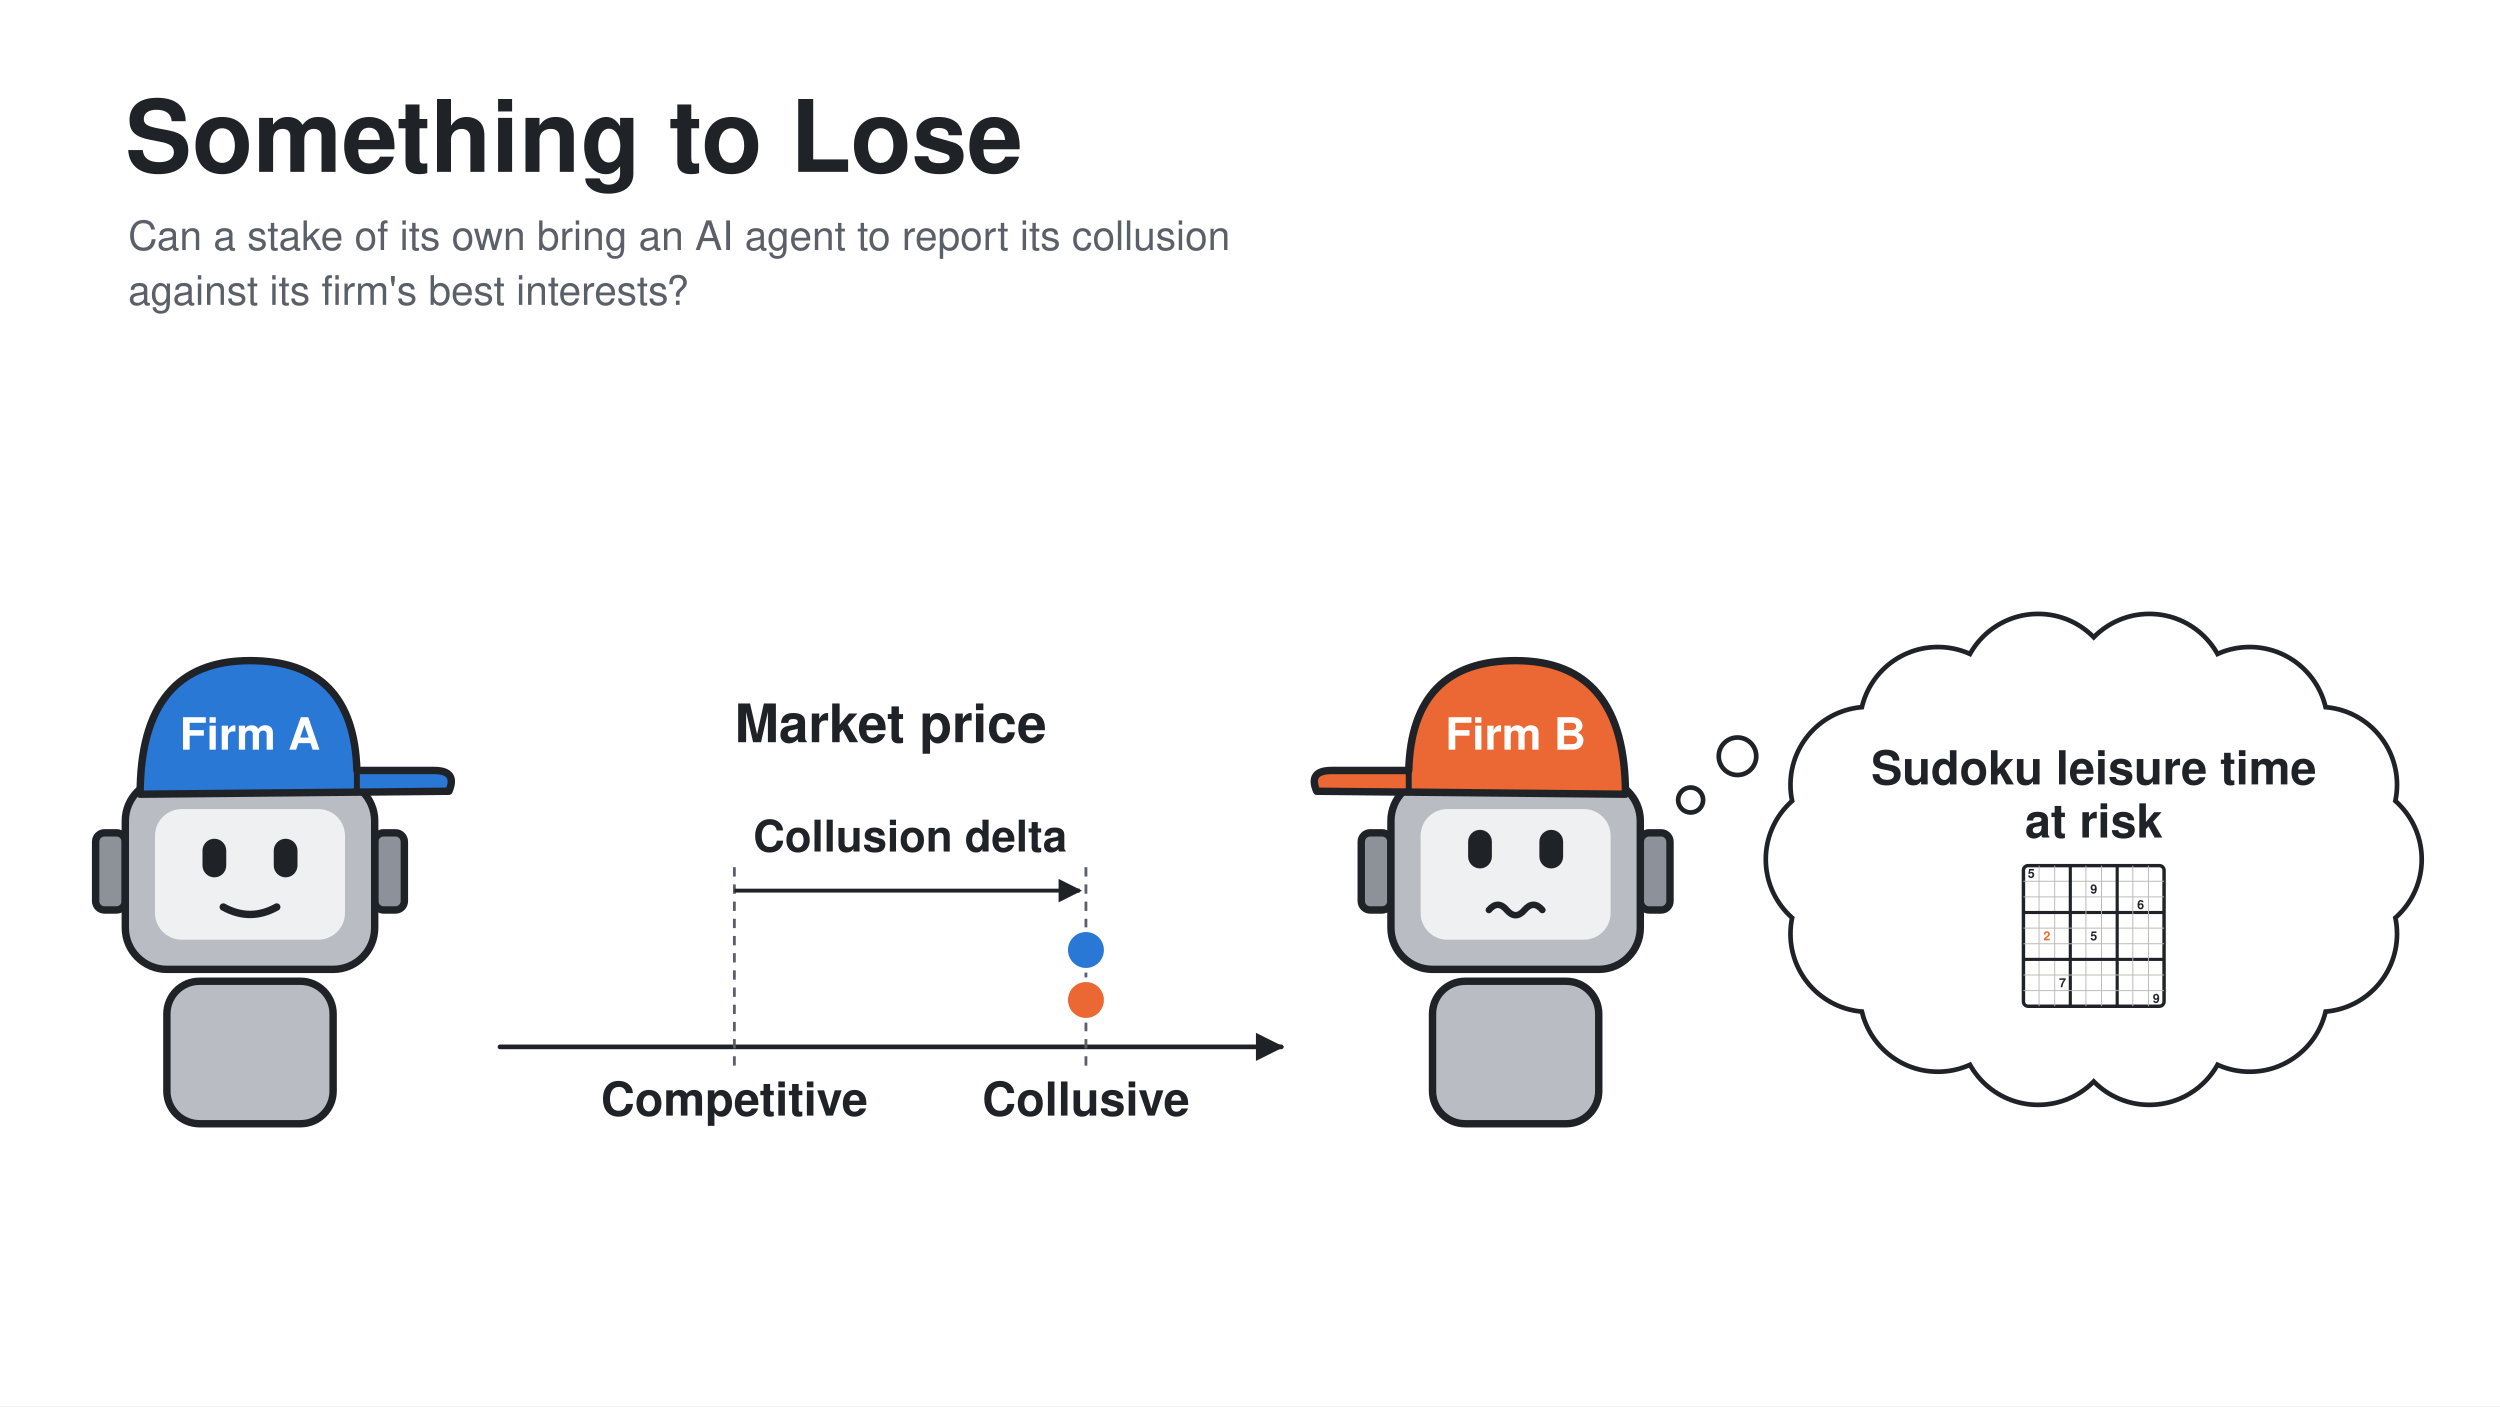
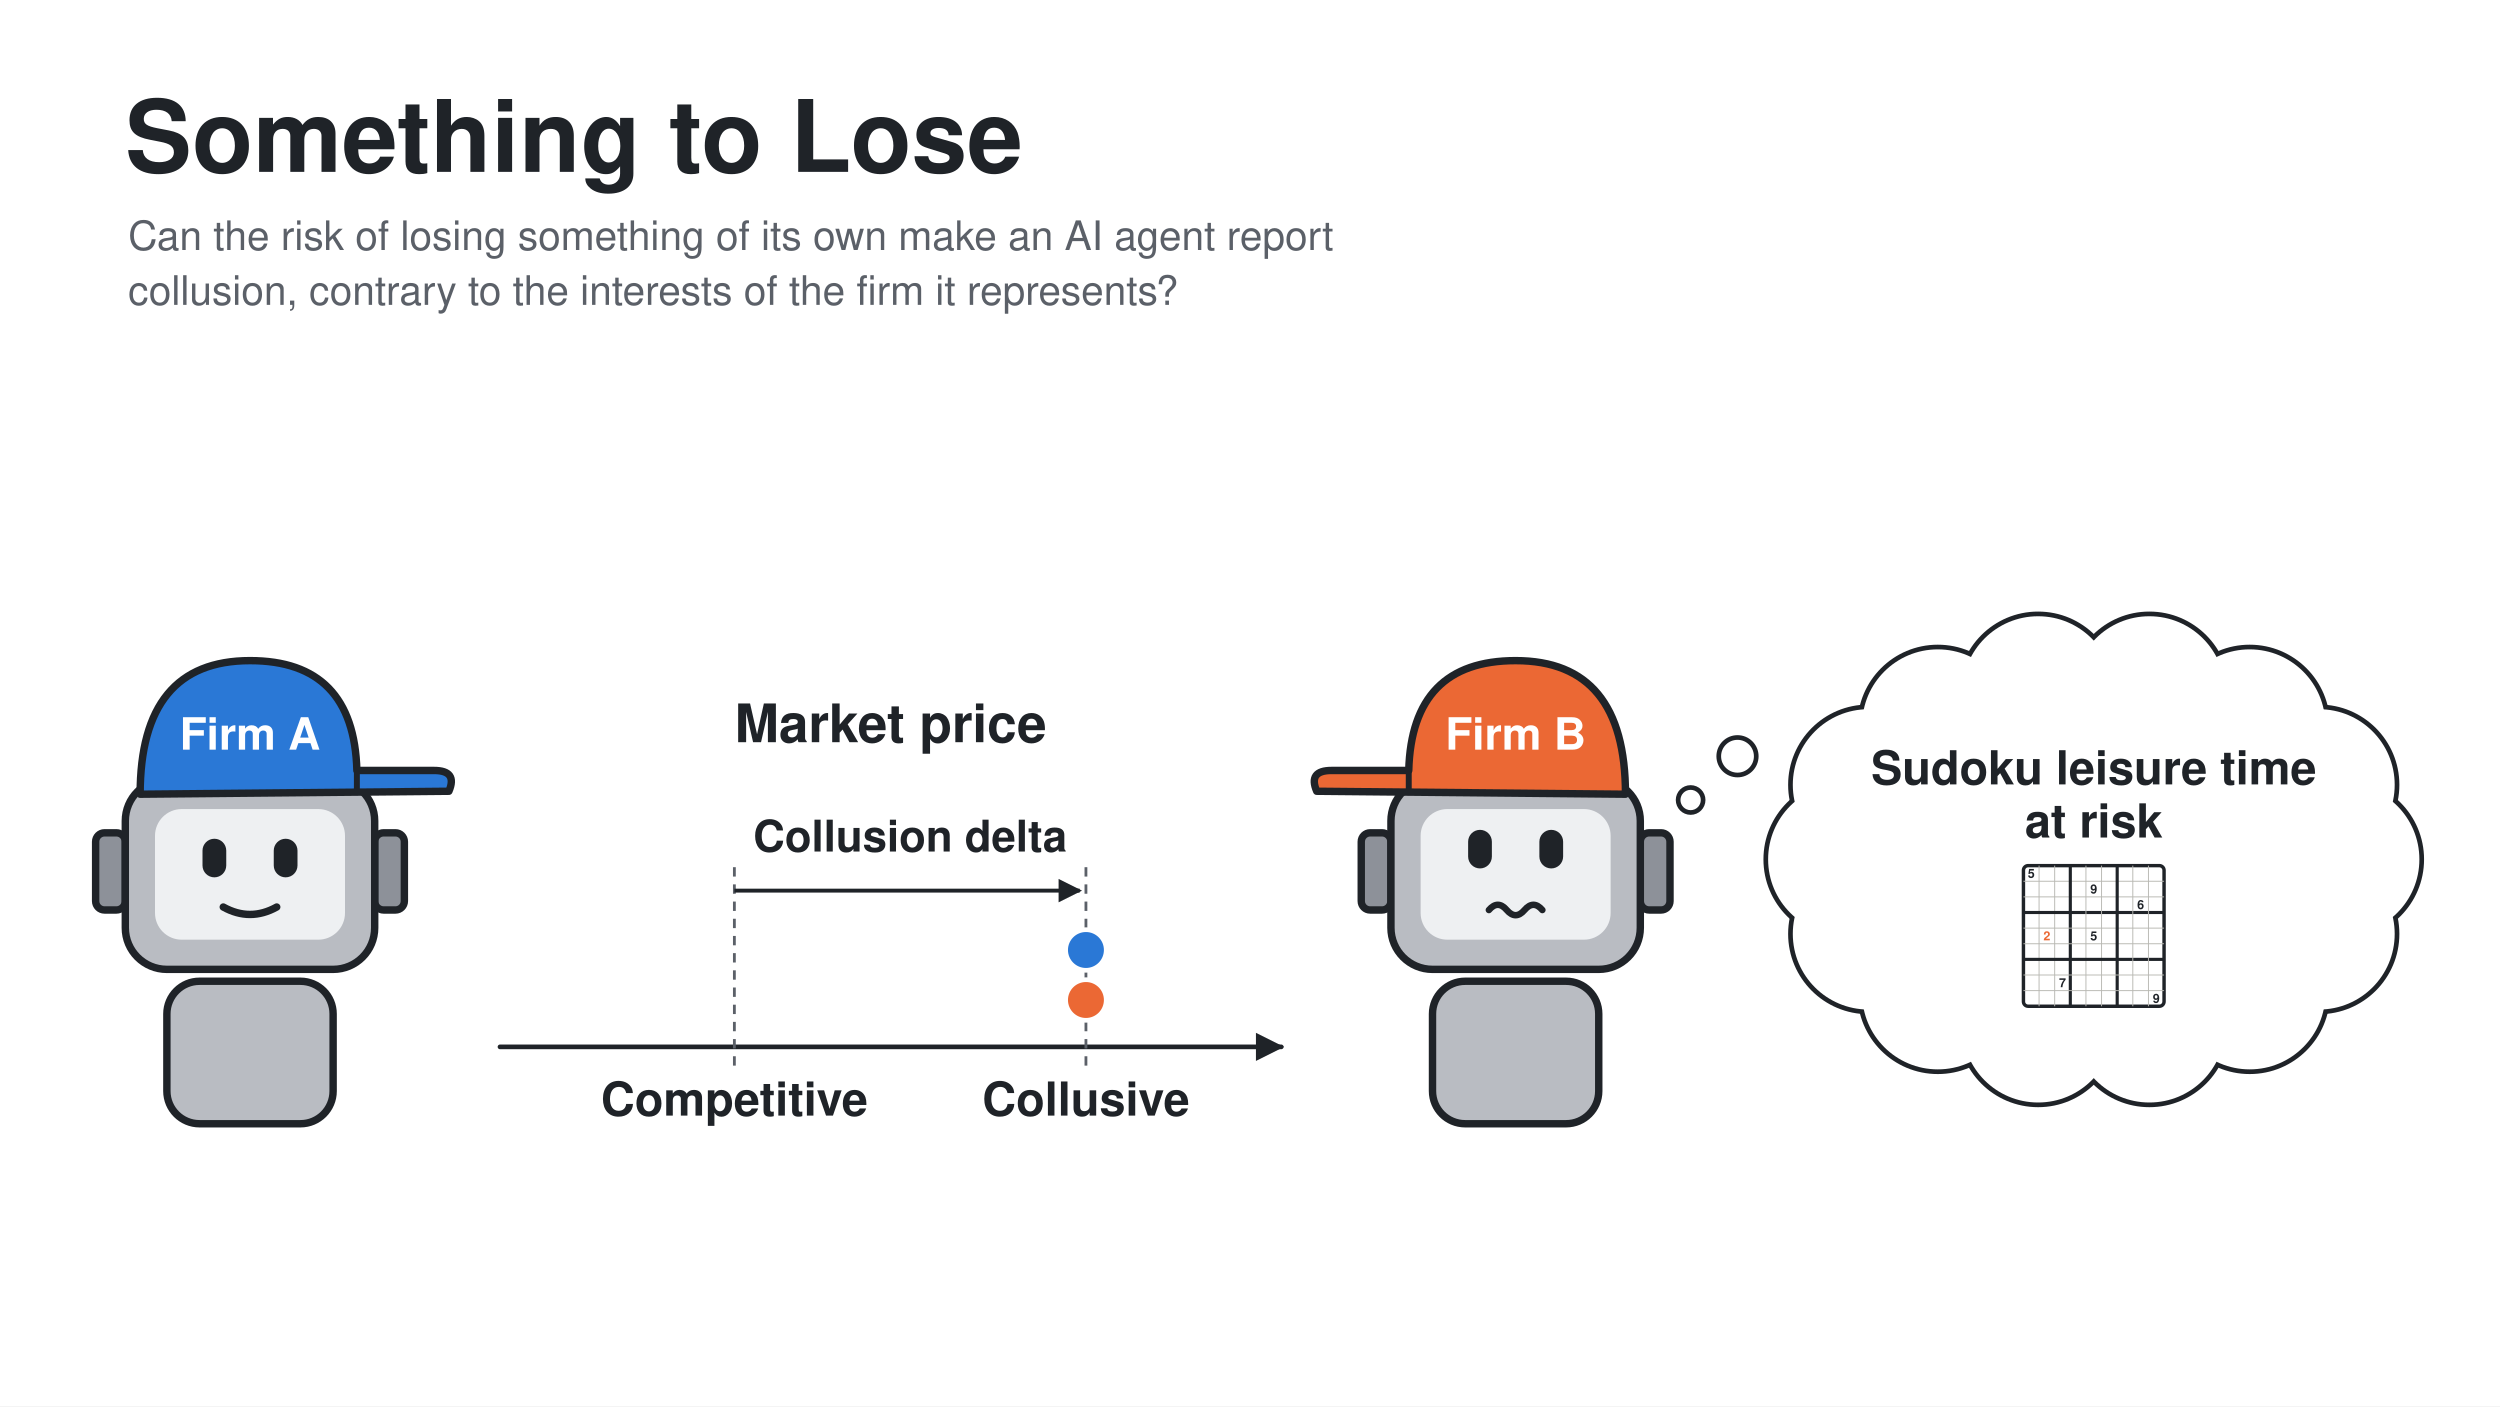
<svg xmlns="http://www.w3.org/2000/svg" viewBox="0 0 1600 900" width="1600" height="900">
  <rect width="1600" height="900" fill="white" />
  <g transform="translate(20 380)">
    <defs>
      <marker id="tip" viewBox="0 0 10 10" refX="9" refY="5" markerWidth="6" markerHeight="6" orient="auto">
        <path d="M0 0L10 5L0 10Z" fill="#1f2328" />
      </marker>
    </defs>
    <path d="M300 290H800" stroke="#1f2328" stroke-width="3" stroke-linecap="round" marker-end="url(#tip)" />
    <text x="550.0" y="95" font-size="34" fill="#1f2328" text-anchor="middle" font-weight="bold" font-family="Helvetica, Arial, sans-serif">Market price</text>
    <path d="M450.0 175V302" stroke="#5b6068" stroke-width="1.8" stroke-dasharray="6 5" />
    <text x="450.0" y="334" font-size="30" fill="#1f2328" text-anchor="middle" font-weight="bold" font-family="Helvetica, Arial, sans-serif">Competitive</text>
    <path d="M675.0 175V302" stroke="#5b6068" stroke-width="1.8" stroke-dasharray="6 5" />
    <text x="675.0" y="334" font-size="30" fill="#1f2328" text-anchor="middle" font-weight="bold" font-family="Helvetica, Arial, sans-serif">Collusive</text>
    <path d="M450.0 190H671.0" stroke="#1f2328" stroke-width="2.5" marker-end="url(#tip)" />
    <text x="562.5" y="165" font-size="28" fill="#1f2328" text-anchor="middle" font-weight="bold" font-family="Helvetica, Arial, sans-serif">Collusion delta</text>
    <circle cx="675.0" cy="228" r="13" fill="#2a78d6" stroke="white" stroke-width="3" />
    <circle cx="675.0" cy="260" r="13" fill="#eb6834" stroke="white" stroke-width="3" />
    <g transform="translate(140 210) scale(1.9 1.9)">
      <rect x="-52" y="-30" width="10" height="26" rx="3" fill="#8d9199" stroke="#1f2328" stroke-width="2.5" />
      <rect x="42" y="-30" width="10" height="26" rx="3" fill="#8d9199" stroke="#1f2328" stroke-width="2.5" />
      <rect x="-28" y="20" width="56" height="48" rx="11" fill="#b9bcc2" stroke="#1f2328" stroke-width="2.5" />
      <rect x="-42" y="-48" width="84" height="64" rx="14" fill="#b9bcc2" stroke="#1f2328" stroke-width="2.5" />
      <rect x="-32" y="-38" width="64" height="44" rx="9" fill="#eef0f2" />
      <rect x="-16" y="-28" width="8" height="13" rx="4" fill="#1f2328" />
      <rect x="8" y="-28" width="8" height="13" rx="4" fill="#1f2328" />
      <path d="M-9 -5Q0 0 9 -5" stroke="#1f2328" stroke-width="2.5" fill="none" stroke-linecap="round" stroke-linejoin="round" />
      <path d="M-37 -43Q-37 -88 0 -88Q35 -88 36 -51H62Q70 -51 67 -44Z" fill="#2a78d6" stroke="#1f2328" stroke-width="2.5" stroke-linejoin="round" />
      <path d="M36 -51V-44" stroke="#1f2328" stroke-width="2" />
    </g>
    <text x="140" y="99.8" font-size="28.5" fill="white" text-anchor="middle" font-weight="bold" font-family="Helvetica, Arial, sans-serif">Firm A</text>
    <g transform="translate(950 210) scale(-1.9 1.9)">
      <rect x="-52" y="-30" width="10" height="26" rx="3" fill="#8d9199" stroke="#1f2328" stroke-width="2.5" />
      <rect x="42" y="-30" width="10" height="26" rx="3" fill="#8d9199" stroke="#1f2328" stroke-width="2.5" />
      <rect x="-28" y="20" width="56" height="48" rx="11" fill="#b9bcc2" stroke="#1f2328" stroke-width="2.5" />
      <rect x="-42" y="-48" width="84" height="64" rx="14" fill="#b9bcc2" stroke="#1f2328" stroke-width="2.5" />
      <rect x="-32" y="-38" width="64" height="44" rx="9" fill="#eef0f2" />
      <rect x="-16" y="-31" width="8" height="13" rx="4" fill="#1f2328" />
      <rect x="8" y="-31" width="8" height="13" rx="4" fill="#1f2328" />
      <path d="M-9 -4Q-6 -7.5 -3 -4T3 -4T9 -4" stroke="#1f2328" stroke-width="2.2" fill="none" stroke-linecap="round" stroke-linejoin="round" />
      <path d="M-37 -43Q-37 -88 0 -88Q35 -88 36 -51H62Q70 -51 67 -44Z" fill="#eb6834" stroke="#1f2328" stroke-width="2.5" stroke-linejoin="round" />
      <path d="M36 -51V-44" stroke="#1f2328" stroke-width="2" />
    </g>
    <text x="950" y="99.8" font-size="28.5" fill="white" text-anchor="middle" font-weight="bold" font-family="Helvetica, Arial, sans-serif">Firm B</text>
    <circle cx="1062" cy="132" r="8" fill="white" stroke="#1f2328" stroke-width="3" />
    <circle cx="1092" cy="104" r="12" fill="white" stroke="#1f2328" stroke-width="3" />
    <circle cx="1480.0" cy="170.0" r="48.4" fill="white" stroke="#1f2328" stroke-width="6" />
    <circle cx="1464.2" cy="217.7" r="48.4" fill="white" stroke="#1f2328" stroke-width="6" />
    <circle cx="1419.8" cy="256.0" r="48.4" fill="white" stroke="#1f2328" stroke-width="6" />
    <circle cx="1355.6" cy="277.2" r="48.4" fill="white" stroke="#1f2328" stroke-width="6" />
    <circle cx="1284.4" cy="277.2" r="48.4" fill="white" stroke="#1f2328" stroke-width="6" />
    <circle cx="1220.2" cy="256.0" r="48.4" fill="white" stroke="#1f2328" stroke-width="6" />
    <circle cx="1175.8" cy="217.7" r="48.4" fill="white" stroke="#1f2328" stroke-width="6" />
    <circle cx="1160.0" cy="170.0" r="48.4" fill="white" stroke="#1f2328" stroke-width="6" />
    <circle cx="1175.8" cy="122.3" r="48.4" fill="white" stroke="#1f2328" stroke-width="6" />
    <circle cx="1220.2" cy="84.0" r="48.4" fill="white" stroke="#1f2328" stroke-width="6" />
    <circle cx="1284.4" cy="62.8" r="48.4" fill="white" stroke="#1f2328" stroke-width="6" />
    <circle cx="1355.6" cy="62.8" r="48.4" fill="white" stroke="#1f2328" stroke-width="6" />
    <circle cx="1419.8" cy="84.0" r="48.4" fill="white" stroke="#1f2328" stroke-width="6" />
    <circle cx="1464.2" cy="122.3" r="48.4" fill="white" stroke="#1f2328" stroke-width="6" />
    <circle cx="1480.0" cy="170.0" r="48.4" fill="white" />
    <circle cx="1464.2" cy="217.7" r="48.4" fill="white" />
    <circle cx="1419.8" cy="256.0" r="48.4" fill="white" />
    <circle cx="1355.6" cy="277.2" r="48.4" fill="white" />
    <circle cx="1284.4" cy="277.2" r="48.4" fill="white" />
    <circle cx="1220.2" cy="256.0" r="48.4" fill="white" />
    <circle cx="1175.8" cy="217.7" r="48.4" fill="white" />
    <circle cx="1160.0" cy="170.0" r="48.4" fill="white" />
    <circle cx="1175.8" cy="122.3" r="48.4" fill="white" />
    <circle cx="1220.2" cy="84.0" r="48.4" fill="white" />
    <circle cx="1284.4" cy="62.8" r="48.4" fill="white" />
    <circle cx="1355.6" cy="62.8" r="48.4" fill="white" />
    <circle cx="1419.8" cy="84.0" r="48.4" fill="white" />
    <circle cx="1464.2" cy="122.3" r="48.4" fill="white" />
    <ellipse cx="1320" cy="170" rx="160.0" ry="110.0" fill="white" />
    <text x="1320" y="122" font-size="30" fill="#1f2328" text-anchor="middle" font-weight="bold" font-family="Helvetica, Arial, sans-serif">Sudoku leisure time</text>
    <text x="1320" y="156" font-size="30" fill="#1f2328" text-anchor="middle" font-weight="bold" font-family="Helvetica, Arial, sans-serif">at risk</text>
    <rect x="1275" y="174" width="90" height="90" rx="3" fill="white" stroke="#1f2328" stroke-width="2.2" />
    <path d="M1285.0 174V264M1275 184.0H1365" stroke="#b8b8b2" stroke-width="0.6" />
    <path d="M1295.0 174V264M1275 194.0H1365" stroke="#b8b8b2" stroke-width="0.6" />
    <path d="M1305.0 174V264M1275 204.0H1365" stroke="#1f2328" stroke-width="2" />
    <path d="M1315.0 174V264M1275 214.0H1365" stroke="#b8b8b2" stroke-width="0.6" />
    <path d="M1325.0 174V264M1275 224.0H1365" stroke="#b8b8b2" stroke-width="0.6" />
    <path d="M1335.0 174V264M1275 234.0H1365" stroke="#1f2328" stroke-width="2" />
    <path d="M1345.0 174V264M1275 244.0H1365" stroke="#b8b8b2" stroke-width="0.6" />
    <path d="M1355.0 174V264M1275 254.0H1365" stroke="#b8b8b2" stroke-width="0.6" />
    <text x="1280.0" y="181.8" font-size="8.0" fill="#1f2328" text-anchor="middle" font-weight="bold" font-family="Helvetica, Arial, sans-serif">5</text>
    <text x="1320.0" y="191.8" font-size="8.0" fill="#1f2328" text-anchor="middle" font-weight="bold" font-family="Helvetica, Arial, sans-serif">9</text>
    <text x="1350.0" y="201.8" font-size="8.0" fill="#1f2328" text-anchor="middle" font-weight="bold" font-family="Helvetica, Arial, sans-serif">6</text>
    <text x="1290.0" y="221.8" font-size="8.0" fill="#eb6834" text-anchor="middle" font-weight="bold" font-family="Helvetica, Arial, sans-serif">2</text>
    <text x="1320.0" y="221.8" font-size="8.0" fill="#1f2328" text-anchor="middle" font-weight="bold" font-family="Helvetica, Arial, sans-serif">5</text>
    <text x="1300.0" y="251.8" font-size="8.0" fill="#1f2328" text-anchor="middle" font-weight="bold" font-family="Helvetica, Arial, sans-serif">7</text>
    <text x="1360.0" y="261.8" font-size="8.0" fill="#1f2328" text-anchor="middle" font-weight="bold" font-family="Helvetica, Arial, sans-serif">9</text>
  </g>
  <text x="80" y="110" font-size="64" fill="#1f2328" text-anchor="start" font-weight="bold" font-family="Helvetica, Arial, sans-serif">Something to Lose</text>
-   <text x="82" y="160.0" font-size="26" fill="#5b6068" text-anchor="start" font-weight="normal" font-family="Helvetica, Arial, sans-serif">Can a stake of its own bring an AI agent to report its collusion</text>
-   <text x="82" y="195.1" font-size="26" fill="#5b6068" text-anchor="start" font-weight="normal" font-family="Helvetica, Arial, sans-serif">against its firm's best interests?</text>
+   <text x="82" y="160.0" font-size="26" fill="#5b6068" text-anchor="start" font-weight="normal" font-family="Helvetica, Arial, sans-serif">Can the risk of losing something of its own make an AI agent report</text>
+   <text x="82" y="195.1" font-size="26" fill="#5b6068" text-anchor="start" font-weight="normal" font-family="Helvetica, Arial, sans-serif">collusion, contrary to the interests of the firm it represents?</text>
</svg>
